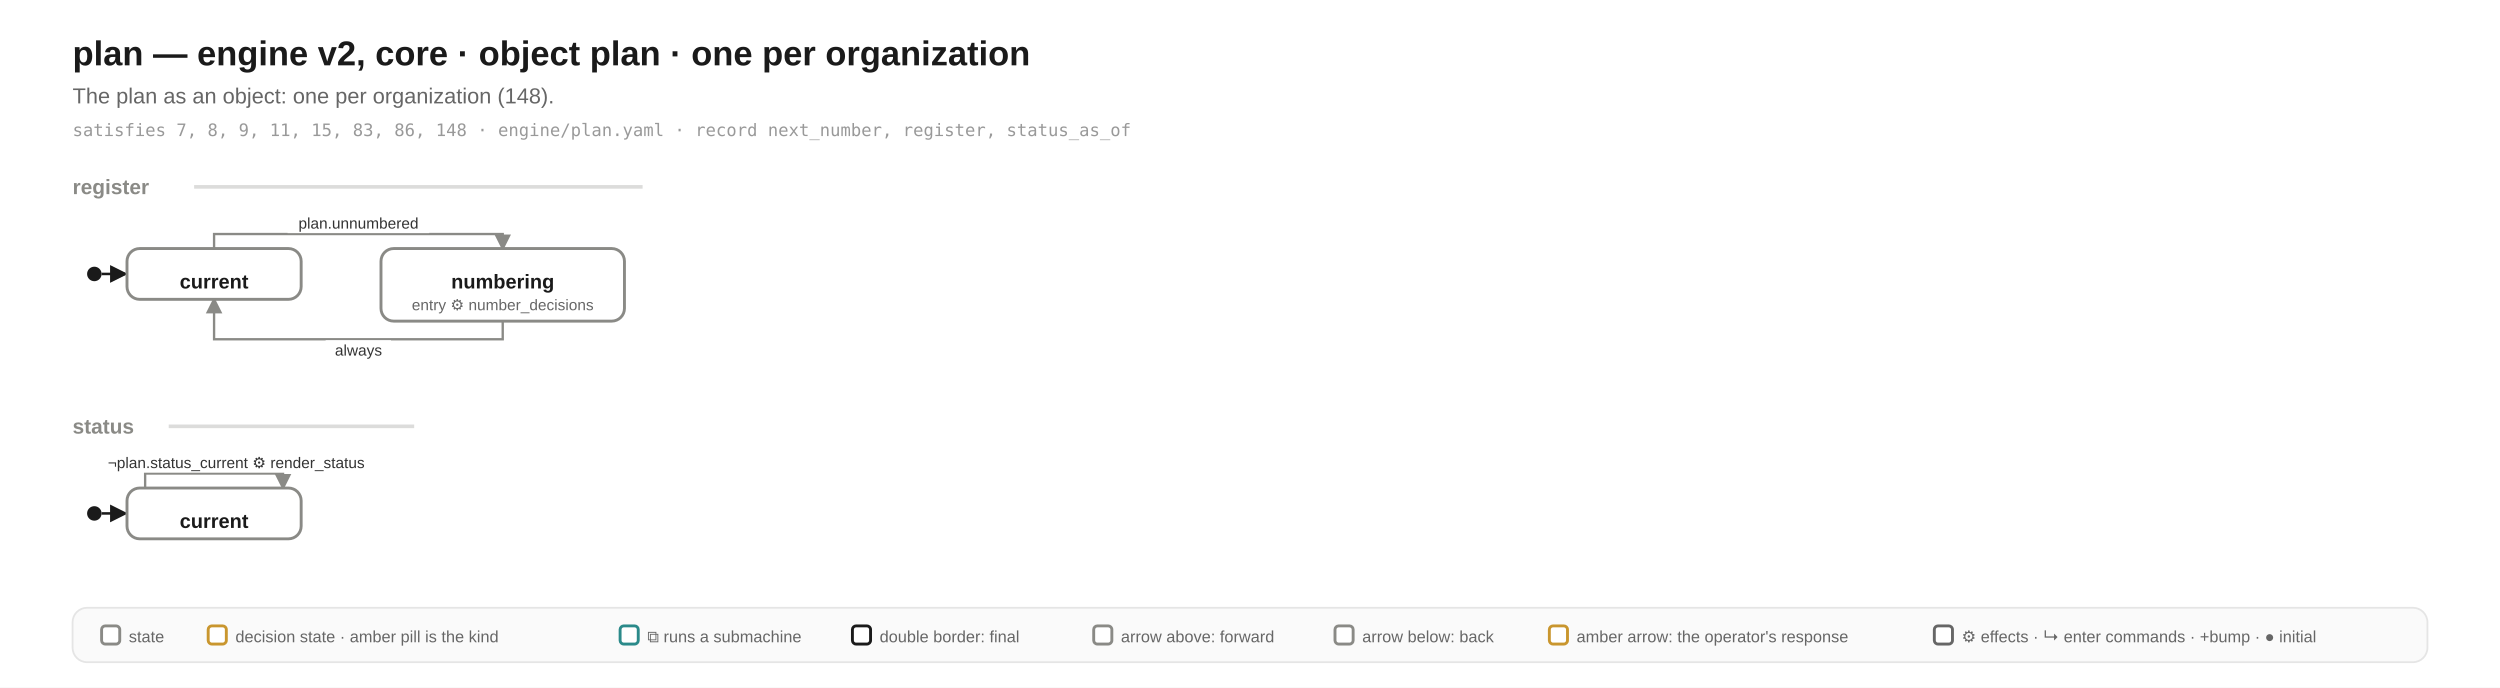
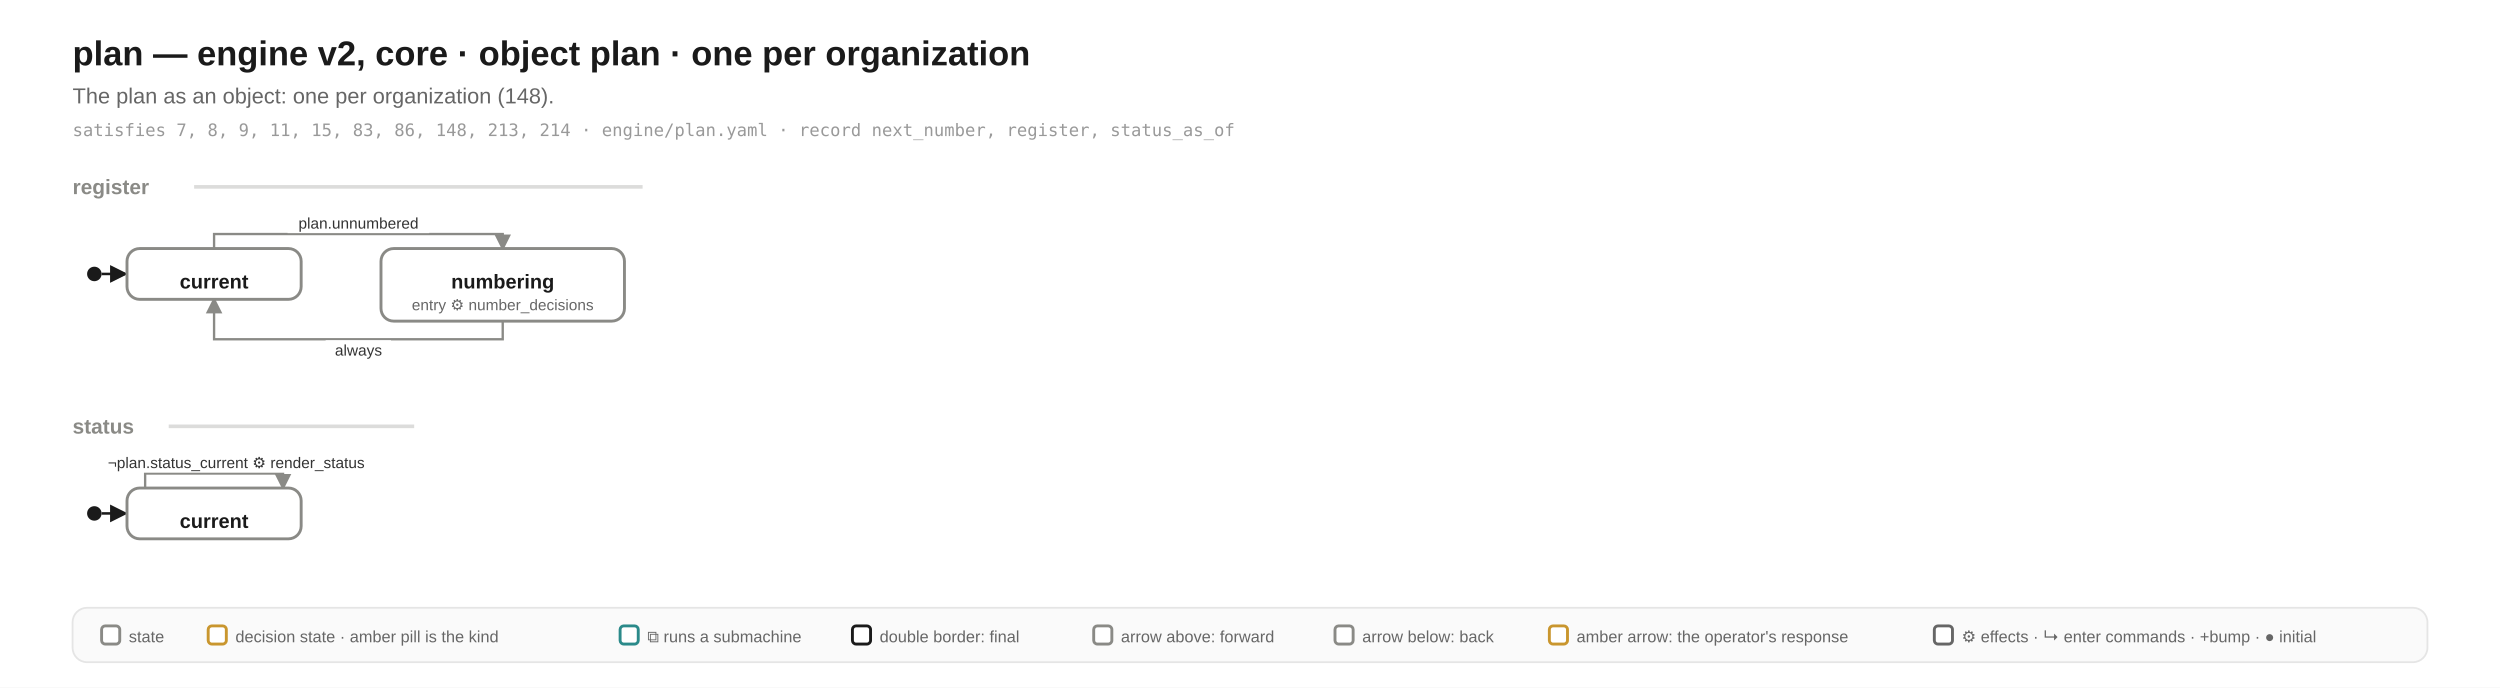
<svg xmlns="http://www.w3.org/2000/svg" width="1378" height="379" viewBox="0 0 1378 379" font-family="-apple-system, 'Helvetica Neue', Arial, sans-serif">
  <defs>
    <marker id="mB" viewBox="0 0 10 10" refX="8.5" refY="5" markerWidth="7" markerHeight="7" orient="auto-start-reverse">
      <path d="M0 0L10 5L0 10z" fill="#4a7fb5" />
    </marker>
    <marker id="mT" viewBox="0 0 10 10" refX="8.5" refY="5" markerWidth="7" markerHeight="7" orient="auto-start-reverse">
      <path d="M0 0L10 5L0 10z" fill="#2b8a8a" />
    </marker>
    <marker id="mG" viewBox="0 0 10 10" refX="8.5" refY="5" markerWidth="7" markerHeight="7" orient="auto-start-reverse">
      <path d="M0 0L10 5L0 10z" fill="#8a8a86" />
    </marker>
    <marker id="mA" viewBox="0 0 10 10" refX="8.5" refY="5" markerWidth="7" markerHeight="7" orient="auto-start-reverse">
      <path d="M0 0L10 5L0 10z" fill="#c9962e" />
    </marker>
    <marker id="mI" viewBox="0 0 10 10" refX="8.5" refY="5" markerWidth="7" markerHeight="7" orient="auto-start-reverse">
      <path d="M0 0L10 5L0 10z" fill="#1a1a1a" />
    </marker>
  </defs>
  <rect width="1378" height="379" fill="#fff" />
  <text x="40" y="36" font-size="19" font-weight="700" fill="#1a1a1a">plan — engine v2, core · object plan · one per organization</text>
  <text x="40" y="57" font-size="12" fill="#666">The plan as an object: one per organization (148).</text>
-   <text x="40" y="75" font-size="9.5" font-family="monospace" fill="#999">satisfies 7, 8, 9, 11, 15, 83, 86, 148 · engine/plan.yaml · record next_number, register, status_as_of</text>
+   <text x="40" y="75" font-size="9.5" font-family="monospace" fill="#999">satisfies 7, 8, 9, 11, 15, 83, 86, 148, 213, 214 · engine/plan.yaml · record next_number, register, status_as_of</text>
  <text x="40" y="107" font-size="11.5" font-weight="700" fill="#8a8a86">register</text>
  <line x1="107" y1="103" x2="354.2" y2="103" stroke="#8a8a86" stroke-width="2" opacity="0.3" />
  <circle cx="52.0" cy="151.0" r="4" fill="#1a1a1a" />
  <line x1="56.0" y1="151.0" x2="69.0" y2="151.0" stroke="#1a1a1a" stroke-width="1.4" marker-end="url(#mI)" />
  <path d="M118.0,137.0 V129.0 H277.1 V137.0" fill="none" stroke="#8a8a86" stroke-width="1.3" marker-end="url(#mG)" />
  <path d="M277.1,177.0 V187.0 H118.0 V165.0" fill="none" stroke="#8a8a86" stroke-width="1.3" marker-end="url(#mG)" />
  <rect x="70.0" y="137.0" width="96.0" height="28.0" rx="7" fill="#fff" stroke="#8a8a86" stroke-width="1.6" />
  <text x="118.0" y="159.0" font-size="11" fill="#1a1a1a" text-anchor="middle" font-weight="700">current</text>
  <rect x="210.0" y="137.0" width="134.2" height="40.0" rx="7" fill="#fff" stroke="#8a8a86" stroke-width="1.6" />
  <text x="277.1" y="159.0" font-size="11" fill="#1a1a1a" text-anchor="middle" font-weight="700">numbering</text>
  <text x="277.1" y="171.0" font-size="8.5" fill="#666" text-anchor="middle">entry ⚙ number_decisions</text>
  <rect x="158.5" y="117.5" width="78.1" height="11" fill="#fff" opacity="0.92" />
  <text x="197.6" y="126.0" font-size="8.5" fill="#333" text-anchor="middle">plan.unnumbered</text>
  <rect x="179.5" y="187.5" width="36.0" height="11" fill="#fff" opacity="0.92" />
  <text x="197.6" y="196.0" font-size="8.5" fill="#333" text-anchor="middle">always</text>
  <text x="40" y="239" font-size="11.5" font-weight="700" fill="#8a8a86">status</text>
  <line x1="93" y1="235" x2="228.3" y2="235" stroke="#8a8a86" stroke-width="2" opacity="0.3" />
  <circle cx="52.0" cy="283.0" r="4" fill="#1a1a1a" />
  <line x1="56.0" y1="283.0" x2="69.0" y2="283.0" stroke="#1a1a1a" stroke-width="1.4" marker-end="url(#mI)" />
  <path d="M80.0,269.0 V261.0 H156.0 V269.0" fill="none" stroke="#8a8a86" stroke-width="1.3" marker-end="url(#mG)" />
  <rect x="70.0" y="269.0" width="96.0" height="28.0" rx="7" fill="#fff" stroke="#8a8a86" stroke-width="1.6" />
  <text x="118.0" y="291.0" font-size="11" fill="#1a1a1a" text-anchor="middle" font-weight="700">current</text>
  <rect x="42.0" y="249.5" width="176.3" height="11" fill="#fff" opacity="0.92" />
  <text x="130.2" y="258.0" font-size="8.5" fill="#333" text-anchor="middle">¬plan.status_current ⚙ render_status</text>
  <rect x="40" y="335" width="1298" height="30" rx="8" fill="#fafafa" stroke="#e5e5e5" />
  <rect x="56" y="345" width="10" height="10" rx="2" fill="#fff" stroke="#8a8a86" stroke-width="1.6" />
  <text x="71" y="354" font-size="9" fill="#666">state</text>
  <rect x="114.75" y="345" width="10" height="10" rx="2" fill="#fff" stroke="#c9962e" stroke-width="1.6" />
  <text x="129.75" y="354" font-size="9" fill="#666">decision state · amber pill is the kind</text>
  <rect x="341.8" y="345" width="10" height="10" rx="2" fill="#fff" stroke="#2b8a8a" stroke-width="1.6" />
  <text x="356.8" y="354" font-size="9" fill="#666">⧉ runs a submachine</text>
  <rect x="469.85" y="345" width="10" height="10" rx="2" fill="#fff" stroke="#1a1a1a" stroke-width="1.6" />
  <text x="484.85" y="354" font-size="9" fill="#666">double border: final</text>
  <rect x="602.85" y="345" width="10" height="10" rx="2" fill="#fff" stroke="#8a8a86" stroke-width="1.6" />
  <text x="617.85" y="354" font-size="9" fill="#666">arrow above: forward</text>
  <rect x="735.85" y="345" width="10" height="10" rx="2" fill="#fff" stroke="#8a8a86" stroke-width="1.6" />
  <text x="750.85" y="354" font-size="9" fill="#666">arrow below: back</text>
  <rect x="854.0" y="345" width="10" height="10" rx="2" fill="#fff" stroke="#c9962e" stroke-width="1.6" />
  <text x="869.0" y="354" font-size="9" fill="#666">amber arrow: the operator's response</text>
  <rect x="1066.2" y="345" width="10" height="10" rx="2" fill="#fff" stroke="#666" stroke-width="1.6" />
  <text x="1081.2" y="354" font-size="9" fill="#666">⚙ effects · ↳ enter commands · +bump · ● initial</text>
</svg>
